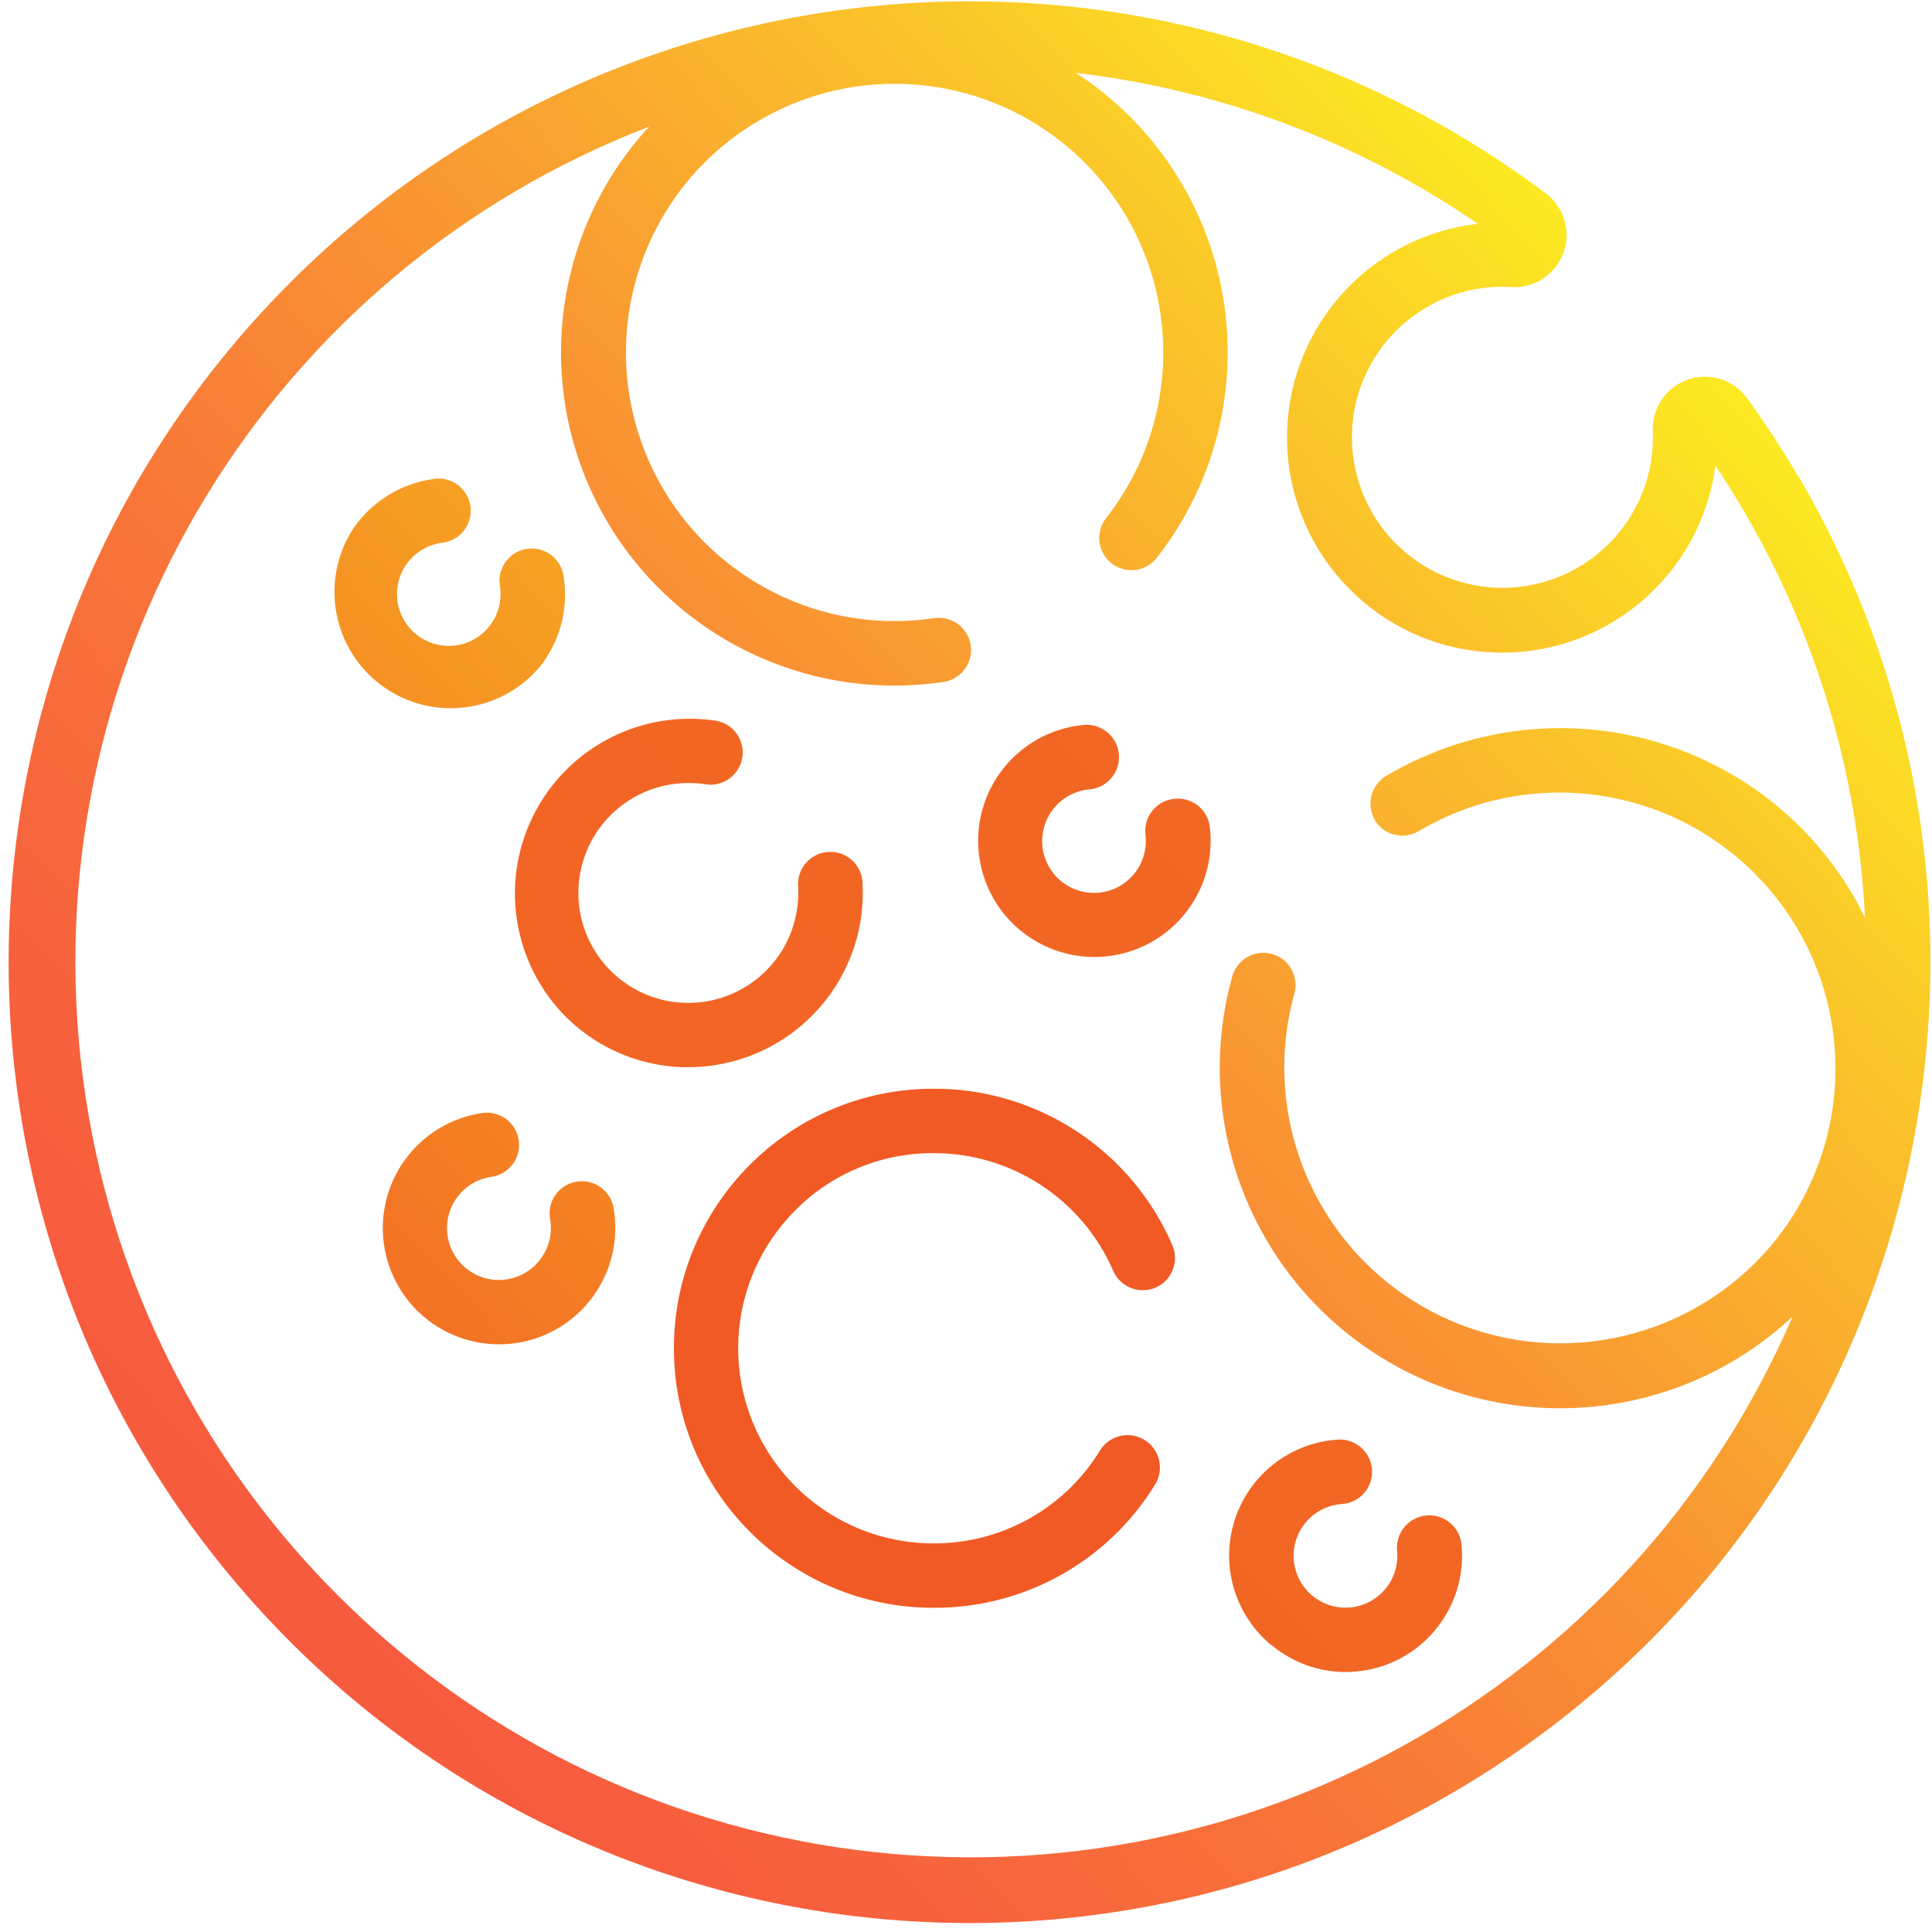
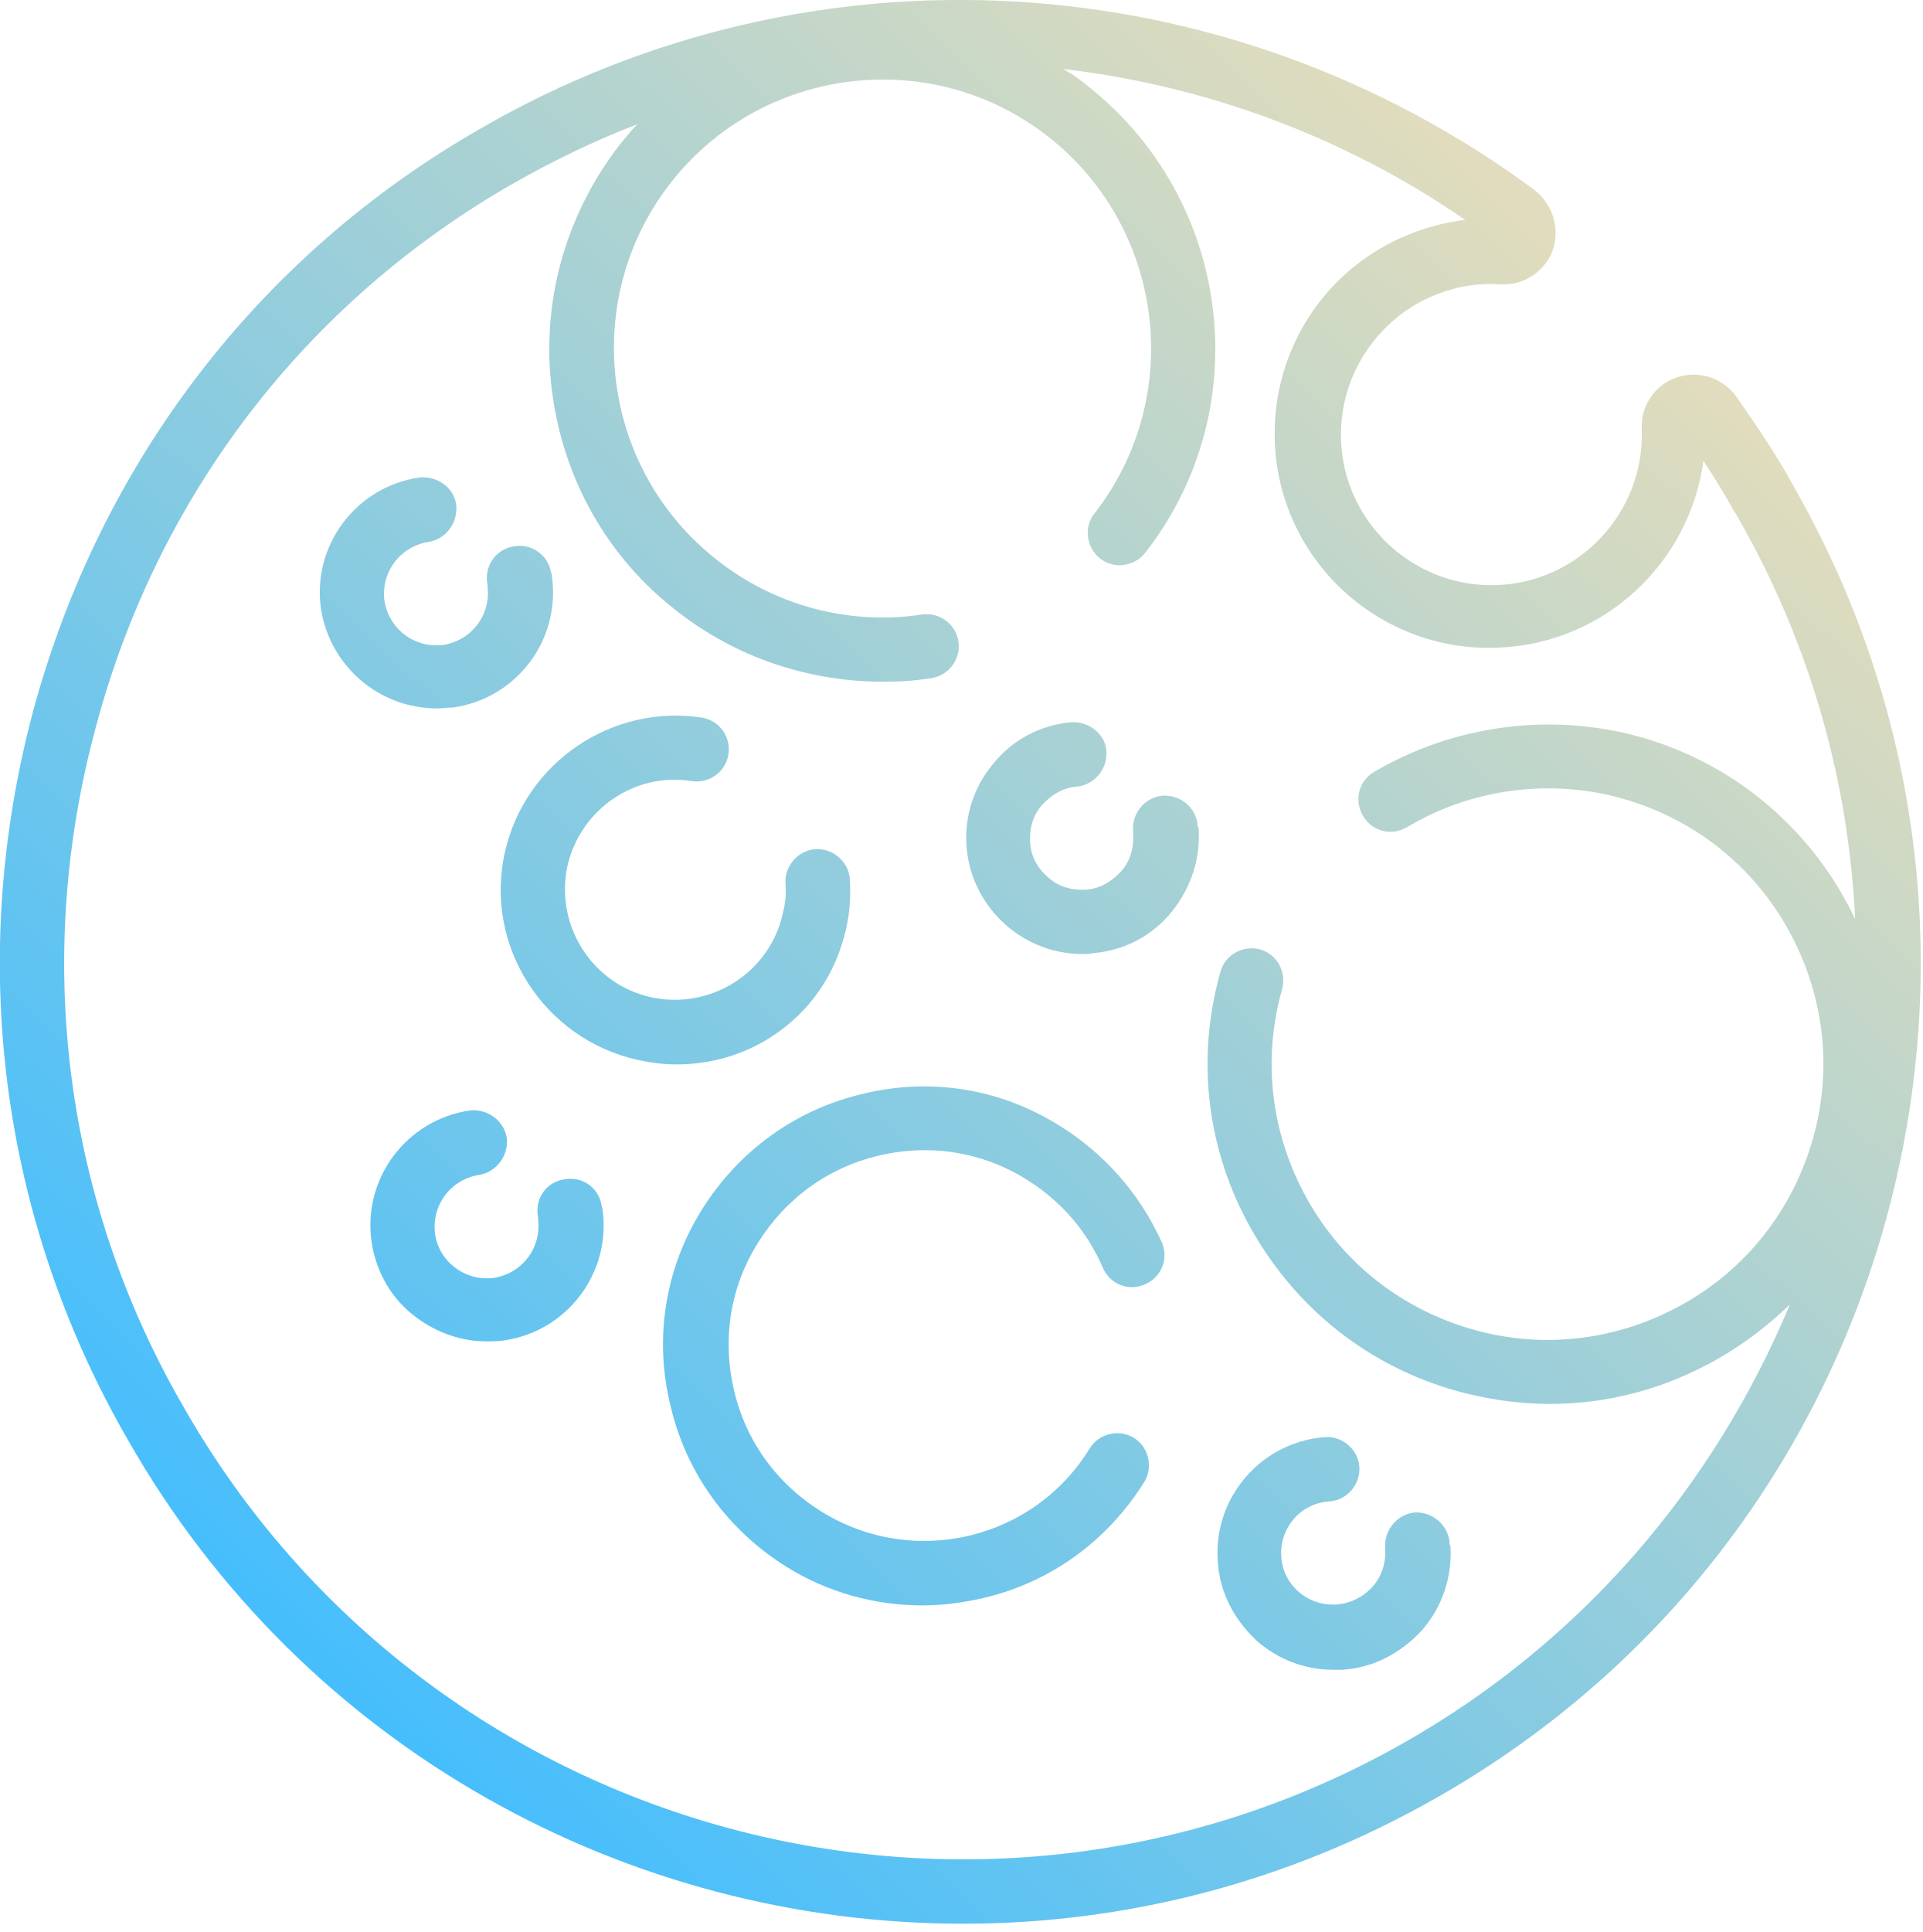
- <svg xmlns="http://www.w3.org/2000/svg" width="210px" height="210px" viewBox="0 0 210 210" version="1.1">
+ <svg xmlns="http://www.w3.org/2000/svg" width="209px" height="210px" viewBox="0 0 209 210" version="1.1">
  <defs>
-     <linearGradient x1="522.728%" y1="-391.823%" x2="-86.662%" y2="177.497%" id="linearGradient-1">
-       <stop stop-color="#FCEE21" offset="0%" />
-       <stop stop-color="#FAD022" offset="20%" />
-       <stop stop-color="#F15A24" offset="100%" />
+     <linearGradient x1="13.777%" y1="88.198%" x2="82.727%" y2="15.508%" id="linearGradient-1">
+       <stop stop-color="#40BDFF" offset="0.044%" />
+       <stop stop-color="#E0DCBD" offset="100%" />
    </linearGradient>
-     <linearGradient x1="400.837%" y1="-277.751%" x2="-213.599%" y2="296.33%" id="linearGradient-2">
-       <stop stop-color="#FCEE21" offset="0%" />
-       <stop stop-color="#F15A24" offset="100%" />
+     <linearGradient x1="-95.897%" y1="205.438%" x2="471.846%" y2="-399.651%" id="linearGradient-2">
+       <stop stop-color="#40BDFF" offset="0.044%" />
+       <stop stop-color="#E0DCBD" offset="100%" />
    </linearGradient>
-     <linearGradient x1="31918%" y1="5491.031%" x2="16518%" y2="18850.355%" id="linearGradient-3">
-       <stop stop-color="#FCEE21" offset="0%" />
-       <stop stop-color="#F15A24" offset="100%" />
+     <linearGradient x1="-221.12%" y1="338.797%" x2="346.623%" y2="-266.292%" id="linearGradient-3">
+       <stop stop-color="#40BDFF" offset="0.044%" />
+       <stop stop-color="#E0DCBD" offset="100%" />
    </linearGradient>
-     <linearGradient x1="34980.793%" y1="9329%" x2="19641.922%" y2="23663%" id="linearGradient-4">
-       <stop stop-color="#FCEE21" offset="0%" />
-       <stop stop-color="#F15A24" offset="100%" />
+     <linearGradient x1="-300.457%" y1="421.294%" x2="268.695%" y2="-181.76%" id="linearGradient-4">
+       <stop stop-color="#40BDFF" offset="0.044%" />
+       <stop stop-color="#E0DCBD" offset="100%" />
    </linearGradient>
-     <linearGradient x1="87.2%" y1="15.433%" x2="13.476%" y2="84.05%" id="linearGradient-5">
-       <stop stop-color="#FCEE21" offset="0%" />
-       <stop stop-color="#FABE2B" offset="23%" />
-       <stop stop-color="#F99333" offset="46%" />
-       <stop stop-color="#F87439" offset="67%" />
-       <stop stop-color="#F7623D" offset="85%" />
-       <stop stop-color="#F75B3E" offset="97%" />
+     <linearGradient x1="-197.647%" y1="311.832%" x2="370.269%" y2="-288.846%" id="linearGradient-5">
+       <stop stop-color="#40BDFF" offset="0.044%" />
+       <stop stop-color="#E0DCBD" offset="100%" />
    </linearGradient>
-     <linearGradient x1="29884.175%" y1="3801%" x2="14530.915%" y2="18134%" id="linearGradient-6">
-       <stop stop-color="#FCEE21" offset="0%" />
-       <stop stop-color="#F15A24" offset="100%" />
+     <linearGradient x1="-45.278%" y1="148.891%" x2="218.818%" y2="-120.539%" id="linearGradient-6">
+       <stop stop-color="#40BDFF" offset="0.044%" />
+       <stop stop-color="#E0DCBD" offset="100%" />
    </linearGradient>
-     <linearGradient x1="28211%" y1="1899.488%" x2="12811%" y2="16182.196%" id="linearGradient-7">
-       <stop stop-color="#FCEE21" offset="0%" />
-       <stop stop-color="#F15A24" offset="100%" />
+     <linearGradient x1="-120.538%" y1="230.967%" x2="258.42%" y2="-169.901%" id="linearGradient-7">
+       <stop stop-color="#40BDFF" offset="0.044%" />
+       <stop stop-color="#E0DCBD" offset="100%" />
    </linearGradient>
  </defs>
  <g id="Page-1" stroke="none" stroke-width="1" fill="none" fill-rule="evenodd">
-     <g id="Moon-wallet-3-06" transform="translate(-113, 0)" fill-rule="nonzero">
-       <g id="Group" transform="translate(113, 0)">
-         <path d="M62.63,128.45 C61.715,128.611 60.901,129.129 60.368,129.891 C59.835,130.653 59.627,131.595 59.79,132.51 C60.054,133.983 59.715,135.499 58.85,136.72 C57.376,138.832 54.658,139.677 52.246,138.774 C49.834,137.87 48.341,135.447 48.618,132.886 C48.894,130.326 50.871,128.278 53.42,127.91 C54.658,127.731 55.707,126.906 56.171,125.744 C56.635,124.583 56.444,123.262 55.671,122.279 C54.897,121.297 53.658,120.801 52.42,120.98 C47.295,121.73 43.147,125.531 41.952,130.571 C40.757,135.61 42.758,140.869 47,143.84 C51.188,146.767 56.726,146.885 61.035,144.139 C65.344,141.392 67.575,136.322 66.69,131.29 C66.532,130.373 66.014,129.558 65.251,129.025 C64.489,128.491 63.545,128.284 62.63,128.45 Z" id="Shape" fill="url(#linearGradient-1)" />
-         <path d="M59.13,71.86 C61.063,69.117 61.816,65.713 61.22,62.41 C60.837,60.555 59.047,59.341 57.182,59.671 C55.317,60.002 54.053,61.756 54.33,63.63 C54.715,65.89 53.692,68.157 51.742,69.364 C49.793,70.57 47.306,70.473 45.456,69.12 C43.606,67.767 42.761,65.426 43.32,63.203 C43.879,60.98 45.73,59.318 48,59 C49.285,58.877 50.398,58.057 50.896,56.866 C51.394,55.676 51.196,54.308 50.381,53.307 C49.567,52.305 48.267,51.834 47,52.08 C43.56,52.588 40.48,54.486 38.48,57.33 C34.67,63.044 36.12,70.754 41.745,74.695 C47.37,78.635 55.112,77.363 59.18,71.83 L59.13,71.86 Z" id="Shape" fill="url(#linearGradient-2)" />
-         <path d="M101.39,118.34 C85.81,118.379 73.211,131.04 73.25,146.62 C73.289,162.2 85.95,174.799 101.53,174.76 L101.67,174.76 C111.422,174.742 120.465,169.665 125.56,161.35 C126.576,159.693 126.057,157.526 124.4,156.51 C122.743,155.494 120.576,156.013 119.56,157.67 C115.726,163.938 108.908,167.76 101.56,167.76 L101.45,167.76 C92.888,167.762 85.164,162.616 81.869,154.713 C78.574,146.81 80.353,137.702 86.38,131.62 C90.334,127.597 95.74,125.334 101.38,125.34 C109.891,125.289 117.612,130.322 121,138.13 C121.768,139.906 123.829,140.723 125.605,139.955 C127.381,139.187 128.198,137.126 127.43,135.35 C122.948,124.969 112.696,118.273 101.39,118.34 Z" id="Shape" fill="url(#linearGradient-3)" />
-         <path d="M138.26,178.85 C140.507,180.719 143.337,181.741 146.26,181.74 C146.673,181.74 147.083,181.72 147.49,181.68 C154.437,181.011 159.527,174.837 158.86,167.89 C158.675,165.957 156.958,164.54 155.025,164.725 C153.092,164.91 151.675,166.627 151.86,168.56 C152.083,170.845 150.898,173.037 148.864,174.102 C146.831,175.168 144.354,174.895 142.602,173.411 C140.85,171.928 140.172,169.53 140.888,167.349 C141.603,165.167 143.57,163.637 145.86,163.48 C147.11,163.398 148.222,162.655 148.776,161.531 C149.33,160.407 149.242,159.073 148.546,158.031 C147.85,156.989 146.65,156.398 145.4,156.48 C140.233,156.821 135.798,160.281 134.21,165.21 C132.622,170.139 134.204,175.537 138.2,178.83 L138.26,178.85 Z" id="Shape" fill="url(#linearGradient-4)" />
-         <path d="M195.41,51.71 C193.72,48.82 191.86,45.99 189.9,43.28 C188.413,41.239 185.755,40.427 183.381,41.289 C181.007,42.152 179.49,44.48 179.66,47 C179.92,54.984 174.377,61.988 166.548,63.569 C158.718,65.151 150.891,60.847 148.032,53.388 C145.174,45.929 148.119,37.497 155,33.44 C157.771,31.792 160.972,31.012 164.19,31.2 C166.704,31.387 169.04,29.892 169.922,27.53 C170.805,25.168 170.021,22.507 168,21 C125.044,-11.182 64.687,-5.565 28.408,33.992 C-7.871,73.55 -8.259,134.166 27.51,174.184 C63.28,214.203 123.559,220.594 166.924,188.964 C210.289,157.335 222.619,97.985 195.44,51.7 L195.41,51.71 Z M149.41,89.12 C150.401,90.779 152.547,91.324 154.21,90.34 C166.344,83.149 181.848,85.382 191.46,95.703 C201.072,106.025 202.196,121.649 194.16,133.24 C185.774,145.194 169.999,149.374 156.794,143.14 C143.59,136.907 136.791,122.072 140.69,108 C141.206,106.141 140.121,104.214 138.263,103.693 C136.405,103.172 134.476,104.253 133.95,106.11 C129.485,122.084 136.196,139.077 150.37,147.69 C164.545,156.303 182.719,154.432 194.84,143.11 C177.348,183.669 134.731,207.357 91.051,200.8 C47.371,194.244 13.587,159.087 8.774,115.18 C3.961,71.273 29.327,29.633 70.55,13.77 C60.151,25.069 58.008,41.698 65.202,55.265 C72.396,68.831 87.362,76.387 102.55,74.12 C103.788,73.941 104.837,73.116 105.301,71.954 C105.765,70.793 105.574,69.472 104.801,68.489 C104.027,67.507 102.788,67.011 101.55,67.19 C87.706,69.255 74.343,61.206 69.697,48.003 C65.051,34.799 70.427,20.155 82.514,13.096 C94.601,6.036 109.997,8.546 119.215,19.08 C128.433,29.613 128.88,45.206 120.28,56.25 C119.469,57.233 119.255,58.578 119.723,59.763 C120.191,60.949 121.266,61.786 122.53,61.95 C123.793,62.113 125.046,61.577 125.8,60.55 C132.035,52.546 134.626,42.292 132.941,32.287 C131.257,22.282 125.452,13.442 116.94,7.92 C132.624,9.758 147.623,15.39 160.64,24.33 C148.54,25.704 139.521,36.136 139.91,48.307 C140.299,60.479 149.965,70.313 162.128,70.912 C174.291,71.511 184.877,62.674 186.46,50.6 C187.48,52.133 188.453,53.687 189.38,55.26 C197.374,68.787 201.952,84.057 202.72,99.75 C199.98,94.136 195.849,89.316 190.72,85.75 C178.814,77.494 163.189,76.932 150.72,84.31 C149.91,84.776 149.32,85.546 149.08,86.449 C148.84,87.352 148.969,88.313 149.44,89.12 L149.41,89.12 Z" id="Shape" fill="url(#linearGradient-5)" />
-         <path d="M127.56,86.84 C126.638,86.952 125.799,87.427 125.227,88.158 C124.655,88.89 124.397,89.818 124.51,90.74 C124.782,93.002 123.667,95.206 121.683,96.326 C119.699,97.446 117.236,97.262 115.44,95.86 C113.615,94.43 112.85,92.03 113.513,89.808 C114.175,87.586 116.13,85.996 118.44,85.8 C120.373,85.621 121.794,83.908 121.615,81.975 C121.436,80.042 119.723,78.621 117.79,78.8 C112.634,79.279 108.291,82.855 106.832,87.824 C105.373,92.792 107.092,98.149 111.17,101.34 C115.197,104.487 120.723,104.899 125.172,102.384 C129.622,99.87 132.119,94.923 131.5,89.85 C131.381,88.927 130.897,88.089 130.157,87.524 C129.418,86.958 128.482,86.712 127.56,86.84 Z" id="Shape" fill="url(#linearGradient-6)" />
-         <path d="M61,110 C64.424,113.686 69.181,115.847 74.21,116 L74.85,116 C83.712,115.975 91.38,109.825 93.33,101.18 C93.71,99.444 93.851,97.664 93.75,95.89 C93.634,93.957 91.973,92.484 90.04,92.6 C88.107,92.716 86.634,94.377 86.75,96.31 C86.821,97.434 86.73,98.562 86.48,99.66 C85.169,105.544 79.68,109.531 73.679,108.957 C67.678,108.383 63.043,103.429 62.871,97.403 C62.698,91.377 67.041,86.166 73,85.25 C74.226,85.06 75.474,85.06 76.7,85.25 C78.611,85.543 80.397,84.231 80.69,82.32 C80.983,80.409 79.671,78.623 77.76,78.33 C69.793,77.148 61.946,81.118 58.179,88.237 C54.411,95.356 55.542,104.077 61,110 Z" id="Shape" fill="url(#linearGradient-7)" />
-       </g>
+     <g id="Moon-wallet-3-08" transform="translate(-1, -1)" fill-rule="nonzero">
+       <path d="M196.2,54.2 C195.9,53.6 195.5,53 195.2,52.4 C193.5,49.5 191.6,46.7 189.7,44 C187.8,41.5 184.3,41 181.8,42.8 C180.3,43.9 179.4,45.7 179.5,47.6 L179.5,47.7 C179.8,56.7 172.7,64.3 163.7,64.6 C154.7,64.9 147.1,57.8 146.8,48.8 C146.6,42.8 149.7,37.2 154.9,34.1 C157.7,32.5 160.8,31.7 164,31.9 C165.5,32 166.9,31.6 168.1,30.6 C169.3,29.6 170,28.3 170.1,26.8 C170.3,24.9 169.4,22.9 167.9,21.7 C134.3,-3.2 89.3,-5.9 53.2,15 C29.1,28.8 11.9,51.3 4.6,78.3 C-2.6,105.3 1,133.4 14.9,157.5 C34.1,191.2 69.4,210.1 105.7,210.1 C123.2,210.1 140.9,205.7 157.2,196.4 C207.2,168 224.6,104.2 196.2,54.2 Z M153.7,190.4 C107.1,216.9 47.6,200.6 21,154 C8,131.6 4.6,105.3 11.4,80.1 C18.1,54.9 34.2,33.9 56.7,21 C61.1,18.5 65.6,16.3 70.3,14.5 C69.6,15.2 69,16 68.4,16.7 C62.5,24.3 59.8,33.8 61,43.4 C62.2,53 67,61.6 74.7,67.5 C81.1,72.5 89,75.1 97,75.1 C98.8,75.1 100.5,75 102.3,74.7 C104.2,74.4 105.5,72.6 105.2,70.7 C104.9,68.8 103.1,67.5 101.2,67.8 C93.3,69 85.2,66.8 79,61.9 C66.3,52 64,33.6 73.9,20.9 C83.8,8.2 102.2,5.9 114.9,15.8 C127.6,25.7 129.9,44.1 120,56.8 C118.8,58.3 119.1,60.5 120.6,61.7 C122.1,62.9 124.3,62.6 125.5,61.1 C137.8,45.4 134.9,22.6 119.2,10.3 C118.4,9.6 117.5,9 116.6,8.5 C132,10.3 147.1,15.8 160.3,24.9 C157.1,25.3 154,26.3 151.1,28 C143.7,32.3 139.3,40.4 139.6,48.9 C140,61.8 150.9,71.9 163.8,71.4 C175.4,71 184.7,62.2 186.2,51.1 C187.2,52.6 188.2,54.2 189.1,55.8 C189.4,56.4 189.8,56.9 190.1,57.5 C197.9,71.2 202,86.1 202.7,100.9 C198.3,91.6 190,84.1 179.3,81.1 C169.6,78.4 159.1,79.8 150.4,84.9 C148.7,85.9 148.2,88 149.2,89.7 C150.2,91.4 152.3,91.9 154,90.9 C161,86.7 169.6,85.6 177.4,87.8 C185.1,90 191.5,95 195.4,102 C199.3,109 200.3,117.1 198.1,124.8 C195.9,132.5 190.9,138.9 183.9,142.8 C176.9,146.7 168.8,147.7 161.1,145.5 C153.4,143.3 147,138.3 143.1,131.3 C139.2,124.3 138.2,116.2 140.4,108.5 C140.9,106.6 139.8,104.7 138,104.2 C136.1,103.7 134.2,104.8 133.7,106.6 C131,116.1 132.2,126.1 137.1,134.7 C142,143.3 149.8,149.5 159.4,152.2 C162.7,153.1 166.1,153.6 169.5,153.6 C175.8,153.6 181.9,152 187.6,148.8 C190.6,147.1 193.2,145.1 195.6,142.8 C187.4,162.4 173.2,179.3 153.7,190.4 Z" id="Shape" fill="url(#linearGradient-1)" />
+       <path d="M66.4,132 C66.1,130.1 64.3,128.8 62.3,129.2 C60.4,129.5 59.1,131.3 59.5,133.3 L59.5,133.5 C59.9,136.6 57.8,139.4 54.7,139.9 C53.2,140.1 51.7,139.7 50.5,138.8 C49.3,137.9 48.5,136.6 48.3,135.1 C47.9,132 50,129.2 53.1,128.7 C55,128.4 56.3,126.6 56.1,124.7 C55.8,122.8 54,121.5 52.1,121.7 C45.2,122.7 40.4,129.1 41.4,136 C41.9,139.3 43.6,142.3 46.4,144.3 C48.6,145.9 51.2,146.8 53.9,146.8 C54.5,146.8 55.1,146.8 55.8,146.7 C62.7,145.7 67.5,139.3 66.5,132.4 L66.4,132 Z" id="Shape" fill="url(#linearGradient-2)" />
+       <path d="M50.3,77.9 C57.2,76.9 62,70.5 61,63.6 C61,63.5 61,63.3 60.9,63.2 C60.6,61.3 58.7,60 56.8,60.4 C54.9,60.7 53.6,62.6 54,64.5 L54,64.7 C54.4,67.8 52.3,70.6 49.2,71.1 C46.1,71.5 43.3,69.4 42.8,66.3 C42.4,63.2 44.5,60.4 47.6,59.9 C49.5,59.6 50.8,57.8 50.6,55.9 C50.4,54 48.5,52.7 46.6,52.9 C39.7,53.9 34.9,60.3 35.9,67.2 C36.9,73.5 42.3,78 48.5,78 C49.1,78 49.7,77.9 50.3,77.9 Z" id="Shape" fill="url(#linearGradient-3)" />
+       <path d="M131.2,90.6 C131,88.7 129.2,87.3 127.3,87.5 C125.4,87.7 124,89.5 124.2,91.4 L124.2,91.6 C124.3,93.1 123.9,94.6 122.9,95.7 C121.9,96.8 120.6,97.6 119.1,97.7 C117.6,97.8 116.1,97.4 115,96.4 C113.8,95.4 113.1,94.1 113,92.6 C112.9,91.1 113.3,89.6 114.3,88.5 C115.3,87.4 116.6,86.6 118.1,86.5 C120,86.3 121.4,84.6 121.3,82.7 C121.2,80.8 119.4,79.4 117.5,79.5 C114.1,79.8 111.1,81.4 109,84 C106.8,86.6 105.8,89.9 106.1,93.2 C106.7,99.7 112.2,104.7 118.7,104.7 C119.1,104.7 119.5,104.7 119.9,104.6 C123.3,104.3 126.3,102.7 128.4,100.1 C130.5,97.5 131.6,94.2 131.3,90.9 C131.2,90.9 131.2,90.8 131.2,90.6 Z" id="Shape" fill="url(#linearGradient-4)" />
+       <path d="M158.6,168.6 C158.4,166.7 156.7,165.3 154.8,165.4 C152.9,165.6 151.5,167.3 151.6,169.2 L151.6,169.4 C151.7,170.9 151.2,172.4 150.2,173.5 C149.2,174.6 147.8,175.3 146.3,175.4 C143.2,175.6 140.5,173.3 140.3,170.2 C140.1,167.1 142.4,164.4 145.5,164.2 C147.4,164.1 148.9,162.4 148.8,160.5 C148.7,158.6 147,157.1 145.1,157.2 C138.2,157.7 132.9,163.7 133.4,170.7 C133.6,174.1 135.2,177.1 137.7,179.4 C140,181.4 142.9,182.5 146,182.5 C146.3,182.5 146.6,182.5 146.9,182.5 C150.3,182.3 153.3,180.7 155.6,178.2 C157.8,175.7 158.9,172.4 158.7,169.1 C158.6,168.9 158.6,168.8 158.6,168.6 Z" id="Shape" fill="url(#linearGradient-5)" />
+       <path d="M116.1,123.3 C109.7,119.3 102.1,118.1 94.8,119.9 C87.5,121.6 81.3,126.1 77.3,132.5 C73.3,138.9 72.1,146.5 73.9,153.8 C75.6,161.1 80.1,167.3 86.5,171.3 C91,174.1 96.1,175.5 101.3,175.5 C103.5,175.5 105.7,175.2 107.9,174.7 C115.2,173 121.4,168.5 125.4,162.1 C126.4,160.5 125.9,158.3 124.3,157.3 C122.7,156.3 120.5,156.8 119.5,158.4 C113.4,168.4 100.3,171.5 90.3,165.3 C85.5,162.3 82.1,157.7 80.8,152.1 C79.5,146.5 80.4,140.9 83.4,136.1 C86.4,131.3 91,127.9 96.6,126.6 C102.1,125.3 107.8,126.2 112.6,129.2 C116.3,131.5 119.2,134.8 120.9,138.8 C121.7,140.6 123.7,141.4 125.5,140.6 C127.3,139.8 128.1,137.8 127.3,136 C124.9,130.7 121,126.3 116.1,123.3 Z" id="Shape" fill="url(#linearGradient-6)" />
+       <path d="M84.7,113.8 C89,111.1 91.9,106.9 93,101.9 C93.4,100.2 93.5,98.4 93.4,96.6 C93.3,94.7 91.6,93.2 89.7,93.3 C87.8,93.4 86.3,95.1 86.4,97 C86.5,98.1 86.4,99.2 86.1,100.3 C84.7,106.7 78.3,110.8 71.8,109.4 C65.4,108 61.3,101.6 62.7,95.1 C64.1,89 70,84.9 76.2,85.9 C78.1,86.2 79.9,84.9 80.2,83 C80.5,81.1 79.2,79.3 77.3,79 C67.5,77.5 58.1,83.9 55.9,93.6 C53.6,103.8 60.1,113.9 70.3,116.2 C71.7,116.5 73.1,116.7 74.5,116.7 C78.2,116.7 81.7,115.7 84.7,113.8 Z" id="Shape" fill="url(#linearGradient-7)" />
    </g>
  </g>
</svg>
